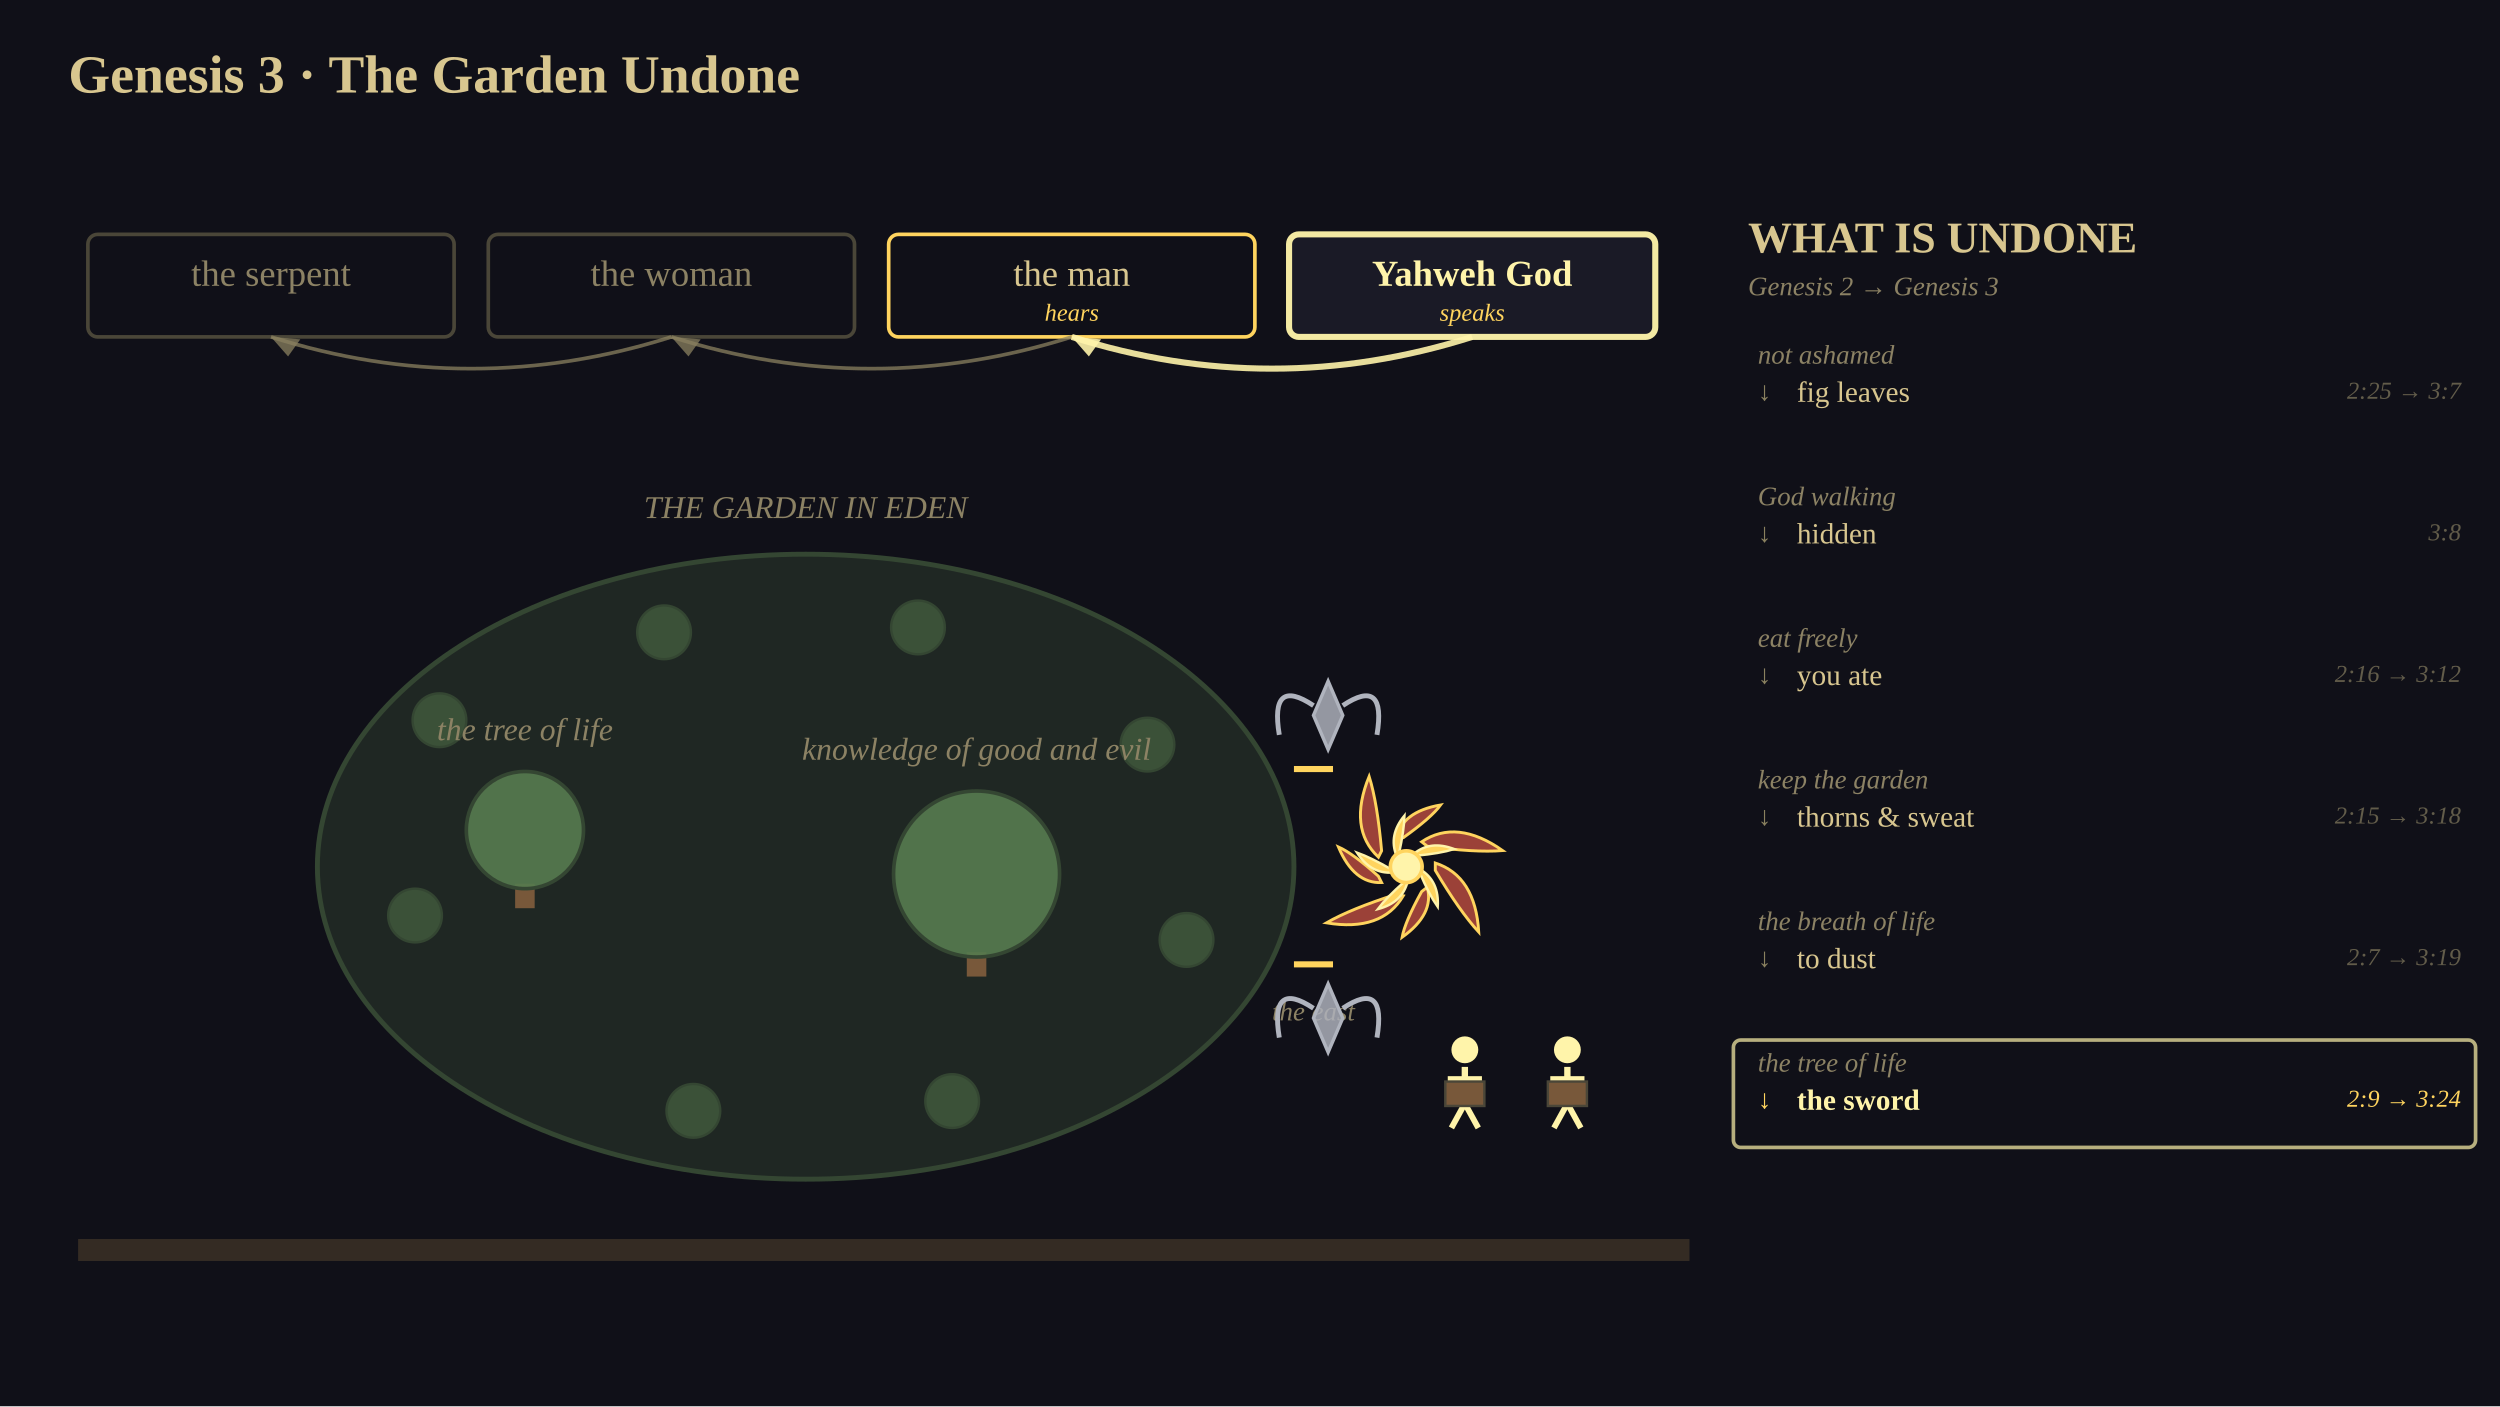
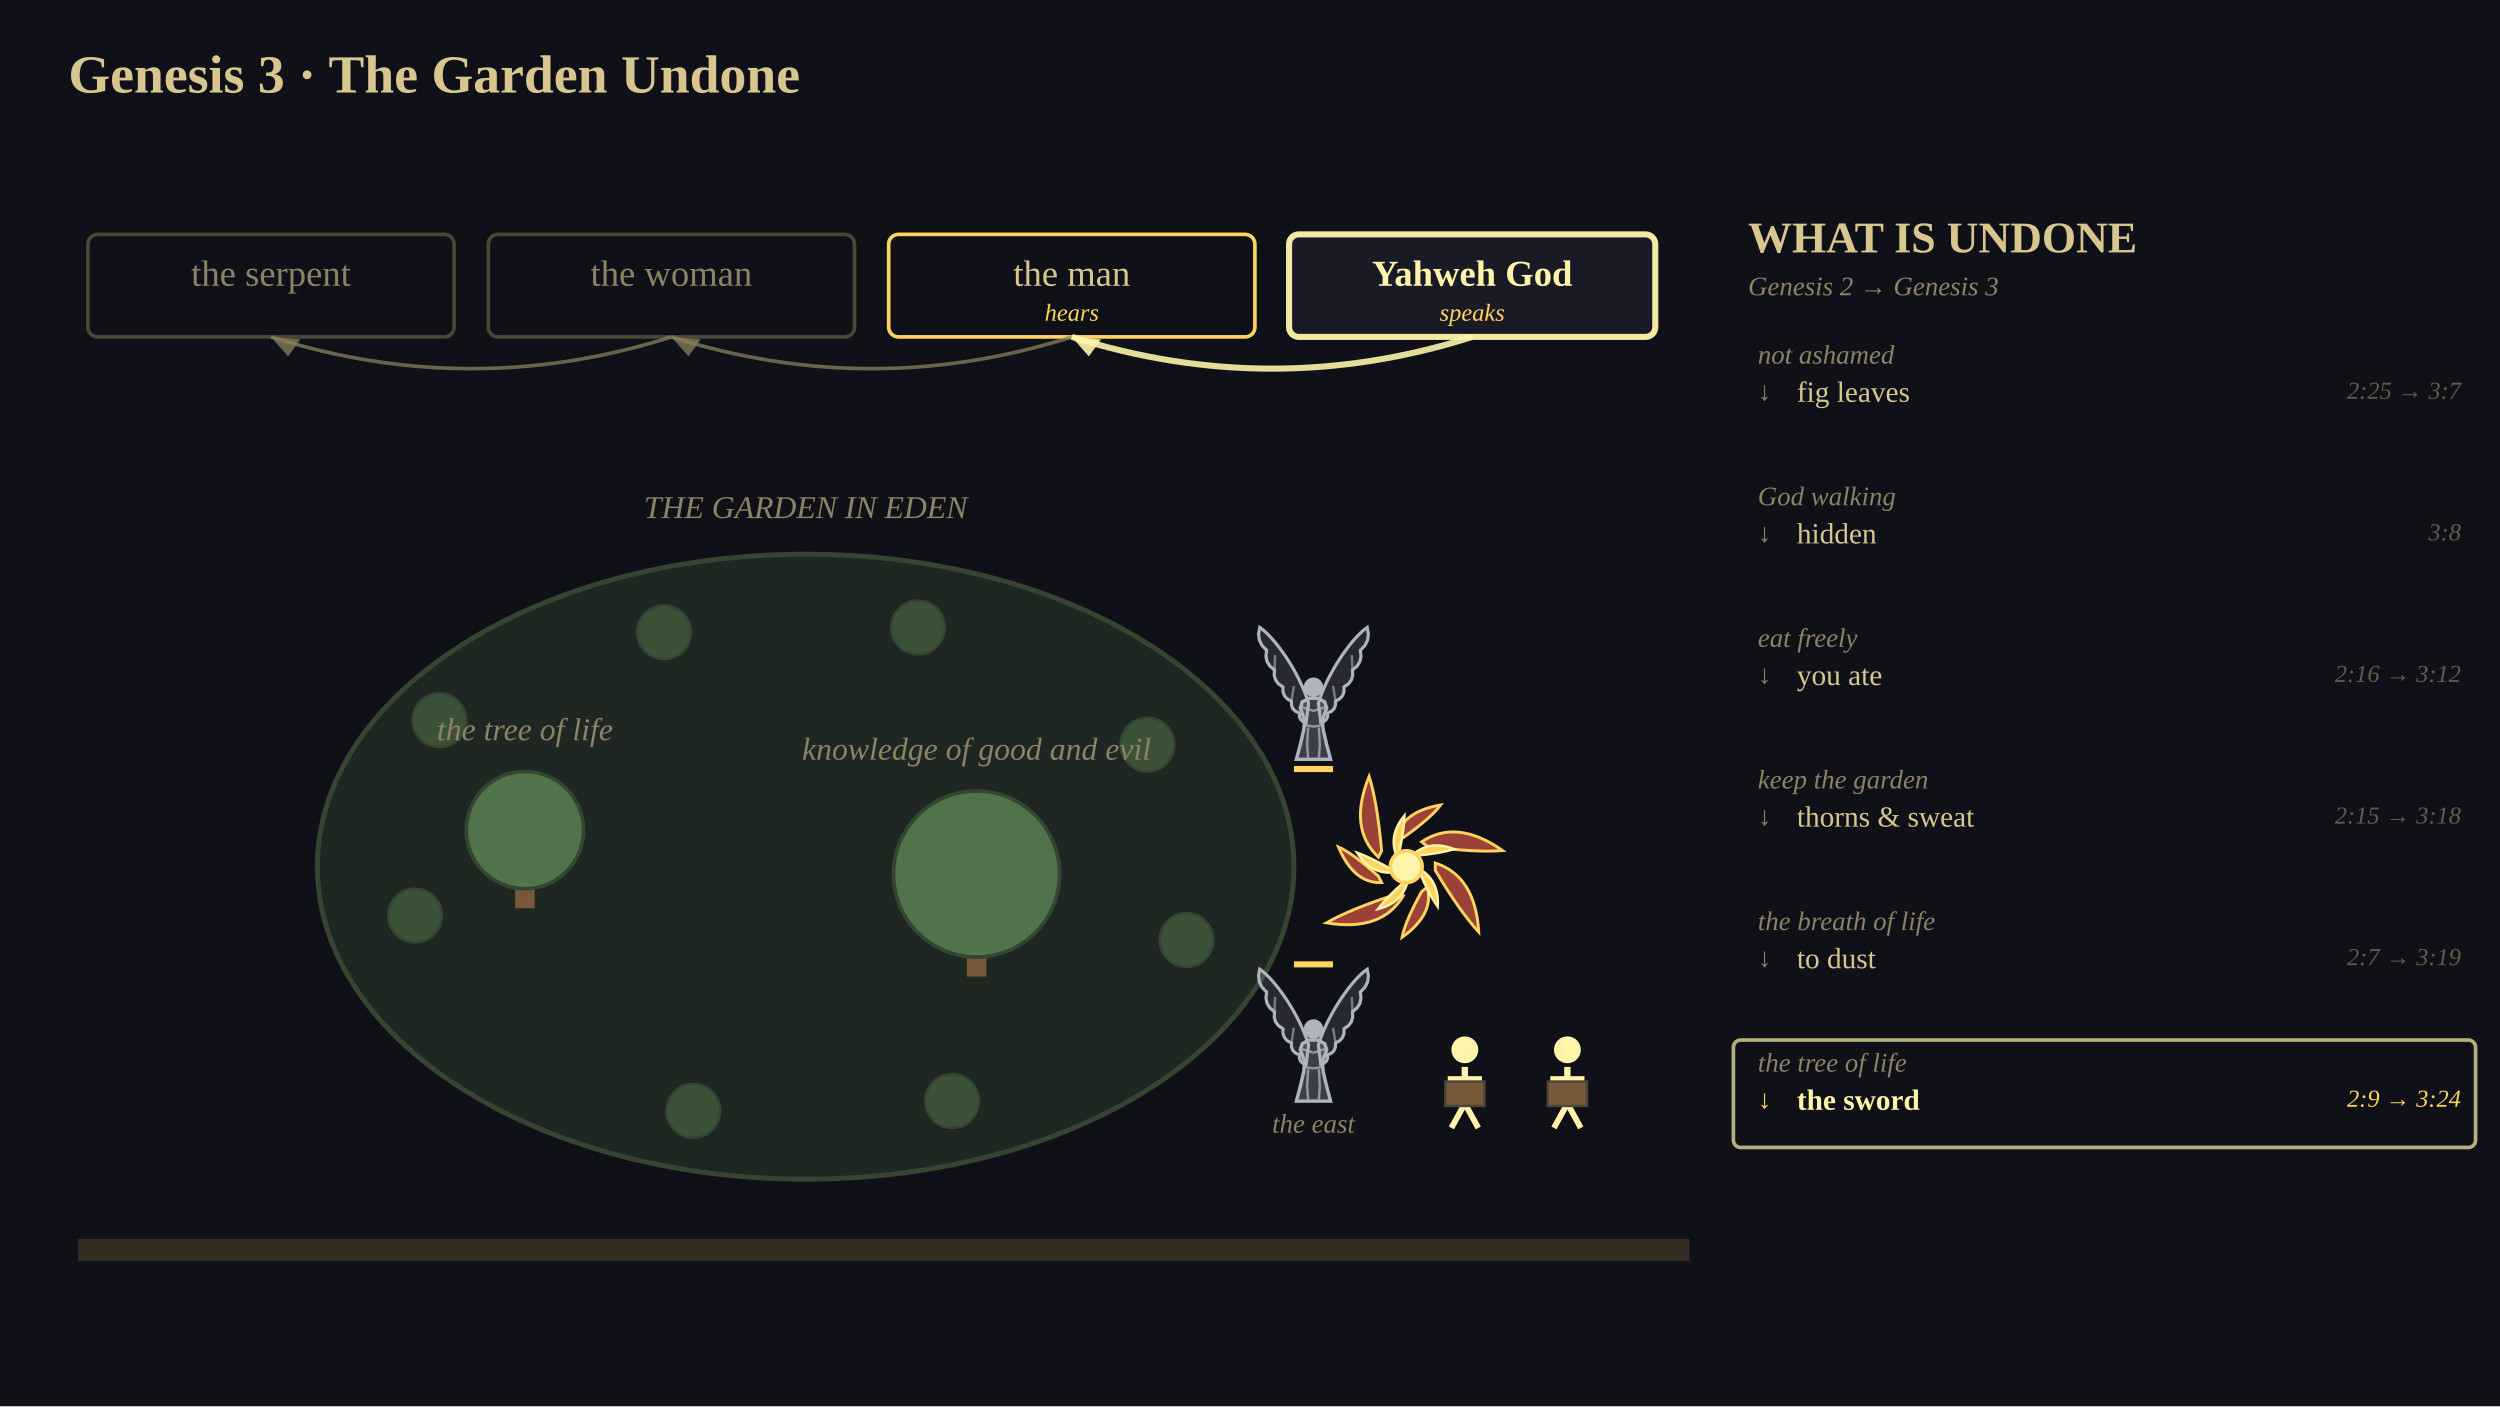
<svg xmlns="http://www.w3.org/2000/svg" viewBox="0 0 1024 576" width="1024" height="576" font-family="Georgia, 'Times New Roman', serif">
  <rect x="0" y="0" width="1024" height="576" fill="rgb(16,16,24)" />
  <text x="28" y="24" font-size="22" text-anchor="start" dominant-baseline="text-before-edge" fill="rgb(216,198,143)" font-family="Georgia, 'Times New Roman', serif" font-weight="bold">Genesis 3 · The Garden Undone</text>
  <ellipse cx="330" cy="355" rx="200" ry="128" fill="rgb(52,70,50)" fill-opacity="0.431" stroke="rgb(52,70,50)" stroke-width="2" />
  <text x="330" y="215" font-size="13" text-anchor="middle" dominant-baseline="text-after-edge" fill="rgb(140,130,100)" font-family="Georgia, 'Times New Roman', serif" font-style="italic">THE GARDEN IN EDEN</text>
  <circle cx="180" cy="295" r="11" fill="rgb(86,122,78)" fill-opacity="0.510" stroke="rgb(52,70,50)" stroke-width="1" />
  <circle cx="272" cy="259" r="11" fill="rgb(86,122,78)" fill-opacity="0.510" stroke="rgb(52,70,50)" stroke-width="1" />
  <circle cx="376" cy="257" r="11" fill="rgb(86,122,78)" fill-opacity="0.510" stroke="rgb(52,70,50)" stroke-width="1" />
  <circle cx="470" cy="305" r="11" fill="rgb(86,122,78)" fill-opacity="0.510" stroke="rgb(52,70,50)" stroke-width="1" />
  <circle cx="486" cy="385" r="11" fill="rgb(86,122,78)" fill-opacity="0.510" stroke="rgb(52,70,50)" stroke-width="1" />
  <circle cx="390" cy="451" r="11" fill="rgb(86,122,78)" fill-opacity="0.510" stroke="rgb(52,70,50)" stroke-width="1" />
  <circle cx="284" cy="455" r="11" fill="rgb(86,122,78)" fill-opacity="0.510" stroke="rgb(52,70,50)" stroke-width="1" />
  <circle cx="170" cy="375" r="11" fill="rgb(86,122,78)" fill-opacity="0.510" stroke="rgb(52,70,50)" stroke-width="1" />
  <line x1="32" y1="512" x2="692" y2="512" stroke="rgb(58,48,38)" stroke-width="9" stroke-opacity="0.863" />
  <rect x="211" y="362" width="8" height="10" fill="rgb(120,88,58)" />
  <circle cx="215" cy="340" r="24" fill="rgb(86,122,78)" fill-opacity="0.922" stroke="rgb(52,70,50)" stroke-width="1.5" />
  <text x="215" y="306" font-size="13" text-anchor="middle" dominant-baseline="text-after-edge" fill="rgb(140,130,100)" font-family="Georgia, 'Times New Roman', serif" font-style="italic">the tree of life</text>
  <rect x="396" y="390" width="8" height="10" fill="rgb(120,88,58)" />
  <circle cx="400" cy="358" r="34" fill="rgb(86,122,78)" fill-opacity="0.922" stroke="rgb(52,70,50)" stroke-width="1.5" />
  <text x="400" y="314" font-size="13" text-anchor="middle" dominant-baseline="text-after-edge" fill="rgb(140,130,100)" font-family="Georgia, 'Times New Roman', serif" font-style="italic">knowledge of good and evil</text>
  <circle cx="600" cy="430" r="5.5" fill="rgb(255,244,170)" />
  <line x1="600" y1="437" x2="600" y2="452" stroke="rgb(255,244,170)" stroke-width="2.6" />
  <line x1="593" y1="442" x2="607" y2="442" stroke="rgb(255,244,170)" stroke-width="2.4" />
  <line x1="600" y1="452" x2="594.5" y2="462" stroke="rgb(255,244,170)" stroke-width="2.4" />
  <line x1="600" y1="452" x2="605.5" y2="462" stroke="rgb(255,244,170)" stroke-width="2.4" />
  <rect x="592" y="443" width="16" height="10" fill="rgb(120,88,58)" stroke="rgb(74,70,56)" stroke-width="1" />
  <circle cx="642" cy="430" r="5.5" fill="rgb(255,244,170)" />
  <line x1="642" y1="437" x2="642" y2="452" stroke="rgb(255,244,170)" stroke-width="2.6" />
  <line x1="635" y1="442" x2="649" y2="442" stroke="rgb(255,244,170)" stroke-width="2.4" />
  <line x1="642" y1="452" x2="636.5" y2="462" stroke="rgb(255,244,170)" stroke-width="2.4" />
  <line x1="642" y1="452" x2="647.5" y2="462" stroke="rgb(255,244,170)" stroke-width="2.4" />
  <rect x="634" y="443" width="16" height="10" fill="rgb(120,88,58)" stroke="rgb(74,70,56)" stroke-width="1" />
  <line x1="530" y1="315" x2="546" y2="315" stroke="rgb(255,212,94)" stroke-width="2.5" />
  <line x1="530" y1="395" x2="546" y2="395" stroke="rgb(255,212,94)" stroke-width="2.5" />
-   <text x="538" y="411" font-size="11" text-anchor="middle" dominant-baseline="text-before-edge" fill="rgb(140,130,100)" font-family="Georgia, 'Times New Roman', serif" font-style="italic">the east</text>
-   <polygon points="544,279 550,293 544,307 538,293" fill="rgb(176,180,190)" fill-opacity="0.824" stroke="rgb(176,180,190)" stroke-width="1.4" />
-   <path d="M538,289 Q520,277 524,301" fill="none" stroke="rgb(176,180,190)" stroke-width="2" />
-   <path d="M550,289 Q568,277 564,301" fill="none" stroke="rgb(176,180,190)" stroke-width="2" />
-   <polygon points="544,403 550,417 544,431 538,417" fill="rgb(176,180,190)" fill-opacity="0.824" stroke="rgb(176,180,190)" stroke-width="1.4" />
-   <path d="M538,413 Q520,401 524,425" fill="none" stroke="rgb(176,180,190)" stroke-width="2" />
-   <path d="M550,413 Q568,401 564,425" fill="none" stroke="rgb(176,180,190)" stroke-width="2" />
+   <text x="538" y="457" font-size="11" text-anchor="middle" dominant-baseline="text-before-edge" fill="rgb(140,130,100)" font-family="Georgia, 'Times New Roman', serif" font-style="italic">the east</text>
+   <polygon points="536,288 535.18,285.55 534.24,283.1 533.18,280.65 532.03,278.23 530.8,275.86 529.5,273.53 528.14,271.28 526.75,269.12 525.33,267.07 523.91,265.14 522.49,263.34 521.09,261.7 519.73,260.23 518.42,258.95 517.17,257.86 516,257 515.51,259.69 515.82,262.15 516.91,264.37 518.8,266.35 518.53,268.8 518.99,270.97 520.15,272.85 522.04,274.44 521.94,276.66 522.49,278.55 523.67,280.12 525.5,281.38 525.51,283.34 526.1,284.97 527.25,286.26 528.96,287.22 529.02,288.94 529.58,290.32 530.64,291.36 532.2,292.07 532.23,293.53 532.71,294.67 533.63,295.5 535,296" fill="rgb(176,180,190)" fill-opacity="0.149" stroke="rgb(176,180,190)" stroke-width="1.3" />
+   <polyline points="522.04,274.44 522.29,268.34" stroke-linejoin="round" fill="none" stroke="rgb(176,180,190)" stroke-width="1" stroke-opacity="0.588" />
+   <polyline points="528.96,287.22 529.97,280.97" stroke-linejoin="round" fill="none" stroke="rgb(176,180,190)" stroke-width="1" stroke-opacity="0.588" />
+   <polygon points="540,288 540.82,285.55 541.76,283.1 542.82,280.65 543.97,278.23 545.2,275.86 546.5,273.53 547.86,271.28 549.25,269.12 550.67,267.07 552.09,265.14 553.51,263.34 554.91,261.7 556.27,260.23 557.58,258.95 558.83,257.86 560,257 560.49,259.69 560.18,262.15 559.09,264.37 557.2,266.35 557.47,268.8 557.01,270.97 555.85,272.85 553.96,274.44 554.06,276.66 553.51,278.55 552.33,280.12 550.5,281.38 550.49,283.34 549.9,284.97 548.75,286.26 547.04,287.22 546.98,288.94 546.42,290.32 545.36,291.36 543.8,292.07 543.77,293.53 543.29,294.67 542.37,295.5 541,296" fill="rgb(176,180,190)" fill-opacity="0.149" stroke="rgb(176,180,190)" stroke-width="1.3" />
+   <polyline points="553.96,274.44 553.71,268.34" stroke-linejoin="round" fill="none" stroke="rgb(176,180,190)" stroke-width="1" stroke-opacity="0.588" />
+   <polyline points="547.04,287.22 546.03,280.97" stroke-linejoin="round" fill="none" stroke="rgb(176,180,190)" stroke-width="1" stroke-opacity="0.588" />
+   <polygon points="531,311 532.6,305 534,299 534.4,295 532.6,290 533.4,287.5 536.2,286 539.8,286 542.6,287.5 543.4,290 541.6,295 542,299 543.4,305 545,311" fill="rgb(176,180,190)" fill-opacity="0.275" stroke="rgb(176,180,190)" stroke-width="1.4" />
+   <circle cx="538" cy="281.5" r="4" fill="rgb(176,180,190)" />
+   <polyline points="532.8,289.5 538,291.2 543.2,289.5" stroke-linejoin="round" fill="none" stroke="rgb(176,180,190)" stroke-width="1" stroke-opacity="0.745" />
+   <polyline points="534,297 538,297.6 542,297" stroke-linejoin="round" fill="none" stroke="rgb(176,180,190)" stroke-width="1" stroke-opacity="0.745" />
+   <polyline points="535.8,298 535.4,305 535.8,310.4" stroke-linejoin="round" fill="none" stroke="rgb(176,180,190)" stroke-width="1" stroke-opacity="0.745" />
+   <polyline points="540.2,298 540.6,305 540.2,310.4" stroke-linejoin="round" fill="none" stroke="rgb(176,180,190)" stroke-width="1" stroke-opacity="0.745" />
+   <polygon points="536,428 535.18,425.55 534.24,423.1 533.18,420.65 532.03,418.23 530.8,415.86 529.5,413.53 528.14,411.28 526.75,409.12 525.33,407.07 523.91,405.14 522.49,403.34 521.09,401.7 519.73,400.23 518.42,398.95 517.17,397.86 516,397 515.51,399.69 515.82,402.15 516.91,404.37 518.8,406.35 518.53,408.8 518.99,410.97 520.15,412.85 522.04,414.44 521.94,416.66 522.49,418.55 523.67,420.12 525.5,421.38 525.51,423.34 526.1,424.97 527.25,426.26 528.96,427.22 529.02,428.94 529.58,430.32 530.64,431.36 532.2,432.07 532.23,433.53 532.71,434.67 533.63,435.5 535,436" fill="rgb(176,180,190)" fill-opacity="0.149" stroke="rgb(176,180,190)" stroke-width="1.3" />
+   <polyline points="522.04,414.44 522.29,408.34" stroke-linejoin="round" fill="none" stroke="rgb(176,180,190)" stroke-width="1" stroke-opacity="0.588" />
+   <polyline points="528.96,427.22 529.97,420.97" stroke-linejoin="round" fill="none" stroke="rgb(176,180,190)" stroke-width="1" stroke-opacity="0.588" />
+   <polygon points="540,428 540.82,425.55 541.76,423.1 542.82,420.65 543.97,418.23 545.2,415.86 546.5,413.53 547.86,411.28 549.25,409.12 550.67,407.07 552.09,405.14 553.51,403.34 554.91,401.7 556.27,400.23 557.58,398.95 558.83,397.86 560,397 560.49,399.69 560.18,402.15 559.09,404.37 557.2,406.35 557.47,408.8 557.01,410.97 555.85,412.85 553.96,414.44 554.06,416.66 553.51,418.55 552.33,420.12 550.5,421.38 550.49,423.34 549.9,424.97 548.75,426.26 547.04,427.22 546.98,428.94 546.42,430.32 545.36,431.36 543.8,432.07 543.77,433.53 543.29,434.67 542.37,435.5 541,436" fill="rgb(176,180,190)" fill-opacity="0.149" stroke="rgb(176,180,190)" stroke-width="1.3" />
+   <polyline points="553.96,414.44 553.71,408.34" stroke-linejoin="round" fill="none" stroke="rgb(176,180,190)" stroke-width="1" stroke-opacity="0.588" />
+   <polyline points="547.04,427.22 546.03,420.97" stroke-linejoin="round" fill="none" stroke="rgb(176,180,190)" stroke-width="1" stroke-opacity="0.588" />
+   <polygon points="531,451 532.6,445 534,439 534.4,435 532.6,430 533.4,427.5 536.2,426 539.8,426 542.6,427.5 543.4,430 541.6,435 542,439 543.4,445 545,451" fill="rgb(176,180,190)" fill-opacity="0.275" stroke="rgb(176,180,190)" stroke-width="1.4" />
+   <circle cx="538" cy="421.5" r="4" fill="rgb(176,180,190)" />
+   <polyline points="532.8,429.5 538,431.2 543.2,429.5" stroke-linejoin="round" fill="none" stroke="rgb(176,180,190)" stroke-width="1" stroke-opacity="0.745" />
+   <polyline points="534,437 538,437.6 542,437" stroke-linejoin="round" fill="none" stroke="rgb(176,180,190)" stroke-width="1" stroke-opacity="0.745" />
+   <polyline points="535.8,438 535.4,445 535.8,450.4" stroke-linejoin="round" fill="none" stroke="rgb(176,180,190)" stroke-width="1" stroke-opacity="0.745" />
+   <polyline points="540.2,438 540.6,445 540.2,450.4" stroke-linejoin="round" fill="none" stroke="rgb(176,180,190)" stroke-width="1" stroke-opacity="0.745" />
  <g transform="translate(576,355)">
    <animateTransform attributeName="transform" type="rotate" values="0;360" dur="7s" begin="0s" repeatCount="indefinite" additive="sum" />
    <path d="M11.9,-1.5 Q28.3,3.8 29.7,26.8 Q21.9,18.3 11.9,1.5 Z" fill="rgb(170,70,60)" fill-opacity="0.902" stroke="rgb(255,212,94)" stroke-width="1.2" />
    <path d="M8.6,8.4 Q11.6,19.4 -1.7,28.9 Q-0.5,22.5 6.3,10.2 Z" fill="rgb(170,70,60)" fill-opacity="0.902" stroke="rgb(255,212,94)" stroke-width="1.2" />
    <path d="M-1.2,11.9 Q-10.0,26.8 -32.7,23.0 Q-22.8,17.3 -4.1,11.3 Z" fill="rgb(170,70,60)" fill-opacity="0.902" stroke="rgb(255,212,94)" stroke-width="1.2" />
    <path d="M-10.1,6.5 Q-21.4,7.0 -27.8,-8.1 Q-21.9,-5.5 -11.4,3.9 Z" fill="rgb(170,70,60)" fill-opacity="0.902" stroke="rgb(255,212,94)" stroke-width="1.2" />
    <path d="M-11.4,-3.9 Q-23.9,-15.7 -15.2,-37.0 Q-11.8,-26.0 -10.1,-6.5 Z" fill="rgb(170,70,60)" fill-opacity="0.902" stroke="rgb(255,212,94)" stroke-width="1.2" />
    <path d="M-4.1,-11.3 Q-2.0,-22.5 14.1,-25.3 Q10.3,-20.1 -1.2,-11.9 Z" fill="rgb(170,70,60)" fill-opacity="0.902" stroke="rgb(255,212,94)" stroke-width="1.2" />
    <path d="M6.3,-10.2 Q20.7,-19.8 39.5,-6.6 Q28.0,-5.7 8.6,-8.4 Z" fill="rgb(170,70,60)" fill-opacity="0.902" stroke="rgb(255,212,94)" stroke-width="1.2" />
    <path d="M5.9,1.2 Q13.6,6.0 12.9,16.5 Q9.4,11.5 5.5,2.4 Z" fill="rgb(255,212,94)" stroke="rgb(255,244,170)" stroke-width="1" />
    <path d="M0.6,6.0 Q-1.6,14.8 -11.7,17.4 Q-8.0,12.5 -0.6,6.0 Z" fill="rgb(255,212,94)" stroke="rgb(255,244,170)" stroke-width="1" />
    <path d="M-5.5,2.4 Q-14.5,3.1 -20.2,-5.8 Q-14.4,-3.7 -5.9,1.2 Z" fill="rgb(255,212,94)" stroke="rgb(255,244,170)" stroke-width="1" />
    <path d="M-4.0,-4.5 Q-7.4,-12.9 -0.7,-21.0 Q-0.9,-14.8 -3.0,-5.2 Z" fill="rgb(255,212,94)" stroke="rgb(255,244,170)" stroke-width="1" />
    <path d="M3.0,-5.2 Q9.9,-11.0 19.7,-7.2 Q13.8,-5.4 4.0,-4.5 Z" fill="rgb(255,212,94)" stroke="rgb(255,244,170)" stroke-width="1" />
    <circle cx="0" cy="0" r="6.5" fill="rgb(255,244,170)" stroke="rgb(255,212,94)" stroke-width="1.5" />
  </g>
  <rect x="36" y="96" width="150" height="42" rx="4" fill="rgb(16,16,24)" stroke="rgb(74,70,56)" stroke-width="1.5" />
  <text x="111" y="112" font-size="15" text-anchor="middle" dominant-baseline="central" fill="rgb(140,130,100)" font-family="Georgia, 'Times New Roman', serif">the serpent</text>
  <rect x="200" y="96" width="150" height="42" rx="4" fill="rgb(16,16,24)" stroke="rgb(74,70,56)" stroke-width="1.5" />
  <text x="275" y="112" font-size="15" text-anchor="middle" dominant-baseline="central" fill="rgb(140,130,100)" font-family="Georgia, 'Times New Roman', serif">the woman</text>
  <rect x="364" y="96" width="150" height="42" rx="4" fill="rgb(16,16,24)" stroke="rgb(255,212,94)" stroke-width="1.5" />
  <text x="439" y="112" font-size="15" text-anchor="middle" dominant-baseline="central" fill="rgb(216,198,143)" font-family="Georgia, 'Times New Roman', serif">the man</text>
  <text x="439" y="128" font-size="10" text-anchor="middle" dominant-baseline="central" fill="rgb(255,212,94)" font-family="Georgia, 'Times New Roman', serif" font-style="italic">hears</text>
  <rect x="528" y="96" width="150" height="42" rx="4" fill="rgb(26,26,38)" />
  <rect x="528" y="96" width="150" height="42" rx="4" fill="none" stroke="rgb(255,244,170)" stroke-width="2.5" stroke-opacity="0.949" />
  <text x="603" y="112" font-size="15" text-anchor="middle" dominant-baseline="central" fill="rgb(255,244,170)" font-family="Georgia, 'Times New Roman', serif" font-weight="bold">Yahweh God</text>
  <text x="603" y="128" font-size="10" text-anchor="middle" dominant-baseline="central" fill="rgb(255,212,94)" font-family="Georgia, 'Times New Roman', serif" font-style="italic">speaks</text>
  <path d="M439.0,138 Q357.0,164 275.0,138" fill="none" stroke="rgb(138,129,95)" stroke-width="1.5" stroke-opacity="0.745" />
  <polygon points="275,138 282,146 287,139" fill="rgb(138,129,95)" fill-opacity="0.745" />
  <path d="M275.0,138 Q193.0,164 111.0,138" fill="none" stroke="rgb(138,129,95)" stroke-width="1.5" stroke-opacity="0.745" />
  <polygon points="111,138 118,146 123,139" fill="rgb(138,129,95)" fill-opacity="0.745" />
  <path d="M603.0,138 Q521.0,164 439.0,138" fill="none" stroke="rgb(255,244,170)" stroke-width="2.5" stroke-opacity="0.898" />
  <polygon points="439,138 446,146 451,139" fill="rgb(255,244,170)" fill-opacity="0.898" />
  <text x="716" y="92" font-size="18" text-anchor="start" dominant-baseline="text-before-edge" fill="rgb(216,198,143)" font-family="Georgia, 'Times New Roman', serif" font-weight="bold">WHAT IS UNDONE</text>
  <text x="716" y="114" font-size="11" text-anchor="start" dominant-baseline="text-before-edge" fill="rgb(140,130,100)" font-family="Georgia, 'Times New Roman', serif" font-style="italic">Genesis 2 → Genesis 3</text>
  <text x="720" y="142" font-size="11" text-anchor="start" dominant-baseline="text-before-edge" fill="rgb(140,130,100)" font-family="Georgia, 'Times New Roman', serif" font-style="italic">not ashamed</text>
  <text x="720" y="157" font-size="11" text-anchor="start" dominant-baseline="text-before-edge" fill="rgb(138,129,95)" font-family="Georgia, 'Times New Roman', serif">↓</text>
  <text x="736" y="157" font-size="12" text-anchor="start" dominant-baseline="text-before-edge" fill="rgb(216,198,143)" font-family="Georgia, 'Times New Roman', serif">fig leaves</text>
  <text x="1008" y="157" font-size="10" text-anchor="end" dominant-baseline="text-before-edge" fill="rgb(140,130,100)" font-family="Georgia, 'Times New Roman', serif" fill-opacity="0.667" font-style="italic">2:25 → 3:7</text>
  <text x="720" y="200" font-size="11" text-anchor="start" dominant-baseline="text-before-edge" fill="rgb(140,130,100)" font-family="Georgia, 'Times New Roman', serif" font-style="italic">God walking</text>
  <text x="720" y="215" font-size="11" text-anchor="start" dominant-baseline="text-before-edge" fill="rgb(138,129,95)" font-family="Georgia, 'Times New Roman', serif">↓</text>
  <text x="736" y="215" font-size="12" text-anchor="start" dominant-baseline="text-before-edge" fill="rgb(216,198,143)" font-family="Georgia, 'Times New Roman', serif">hidden</text>
  <text x="1008" y="215" font-size="10" text-anchor="end" dominant-baseline="text-before-edge" fill="rgb(140,130,100)" font-family="Georgia, 'Times New Roman', serif" fill-opacity="0.667" font-style="italic">3:8</text>
  <text x="720" y="258" font-size="11" text-anchor="start" dominant-baseline="text-before-edge" fill="rgb(140,130,100)" font-family="Georgia, 'Times New Roman', serif" font-style="italic">eat freely</text>
  <text x="720" y="273" font-size="11" text-anchor="start" dominant-baseline="text-before-edge" fill="rgb(138,129,95)" font-family="Georgia, 'Times New Roman', serif">↓</text>
  <text x="736" y="273" font-size="12" text-anchor="start" dominant-baseline="text-before-edge" fill="rgb(216,198,143)" font-family="Georgia, 'Times New Roman', serif">you ate</text>
  <text x="1008" y="273" font-size="10" text-anchor="end" dominant-baseline="text-before-edge" fill="rgb(140,130,100)" font-family="Georgia, 'Times New Roman', serif" fill-opacity="0.667" font-style="italic">2:16 → 3:12</text>
  <text x="720" y="316" font-size="11" text-anchor="start" dominant-baseline="text-before-edge" fill="rgb(140,130,100)" font-family="Georgia, 'Times New Roman', serif" font-style="italic">keep the garden</text>
  <text x="720" y="331" font-size="11" text-anchor="start" dominant-baseline="text-before-edge" fill="rgb(138,129,95)" font-family="Georgia, 'Times New Roman', serif">↓</text>
  <text x="736" y="331" font-size="12" text-anchor="start" dominant-baseline="text-before-edge" fill="rgb(216,198,143)" font-family="Georgia, 'Times New Roman', serif">thorns &amp; sweat</text>
  <text x="1008" y="331" font-size="10" text-anchor="end" dominant-baseline="text-before-edge" fill="rgb(140,130,100)" font-family="Georgia, 'Times New Roman', serif" fill-opacity="0.667" font-style="italic">2:15 → 3:18</text>
  <text x="720" y="374" font-size="11" text-anchor="start" dominant-baseline="text-before-edge" fill="rgb(140,130,100)" font-family="Georgia, 'Times New Roman', serif" font-style="italic">the breath of life</text>
  <text x="720" y="389" font-size="11" text-anchor="start" dominant-baseline="text-before-edge" fill="rgb(138,129,95)" font-family="Georgia, 'Times New Roman', serif">↓</text>
  <text x="736" y="389" font-size="12" text-anchor="start" dominant-baseline="text-before-edge" fill="rgb(216,198,143)" font-family="Georgia, 'Times New Roman', serif">to dust</text>
  <text x="1008" y="389" font-size="10" text-anchor="end" dominant-baseline="text-before-edge" fill="rgb(140,130,100)" font-family="Georgia, 'Times New Roman', serif" fill-opacity="0.667" font-style="italic">2:7 → 3:19</text>
  <text x="720" y="432" font-size="11" text-anchor="start" dominant-baseline="text-before-edge" fill="rgb(140,130,100)" font-family="Georgia, 'Times New Roman', serif" font-style="italic">the tree of life</text>
  <text x="720" y="447" font-size="11" text-anchor="start" dominant-baseline="text-before-edge" fill="rgb(255,212,94)" font-family="Georgia, 'Times New Roman', serif">↓</text>
  <text x="736" y="447" font-size="12" text-anchor="start" dominant-baseline="text-before-edge" fill="rgb(255,244,170)" font-family="Georgia, 'Times New Roman', serif" font-weight="bold">the sword</text>
  <text x="1008" y="447" font-size="10" text-anchor="end" dominant-baseline="text-before-edge" fill="rgb(255,212,94)" font-family="Georgia, 'Times New Roman', serif" font-style="italic">2:9 → 3:24</text>
  <rect x="710" y="426" width="304" height="44" rx="3" fill="none" stroke="rgb(255,244,170)" stroke-width="1.5" stroke-opacity="0.698" />
</svg>
